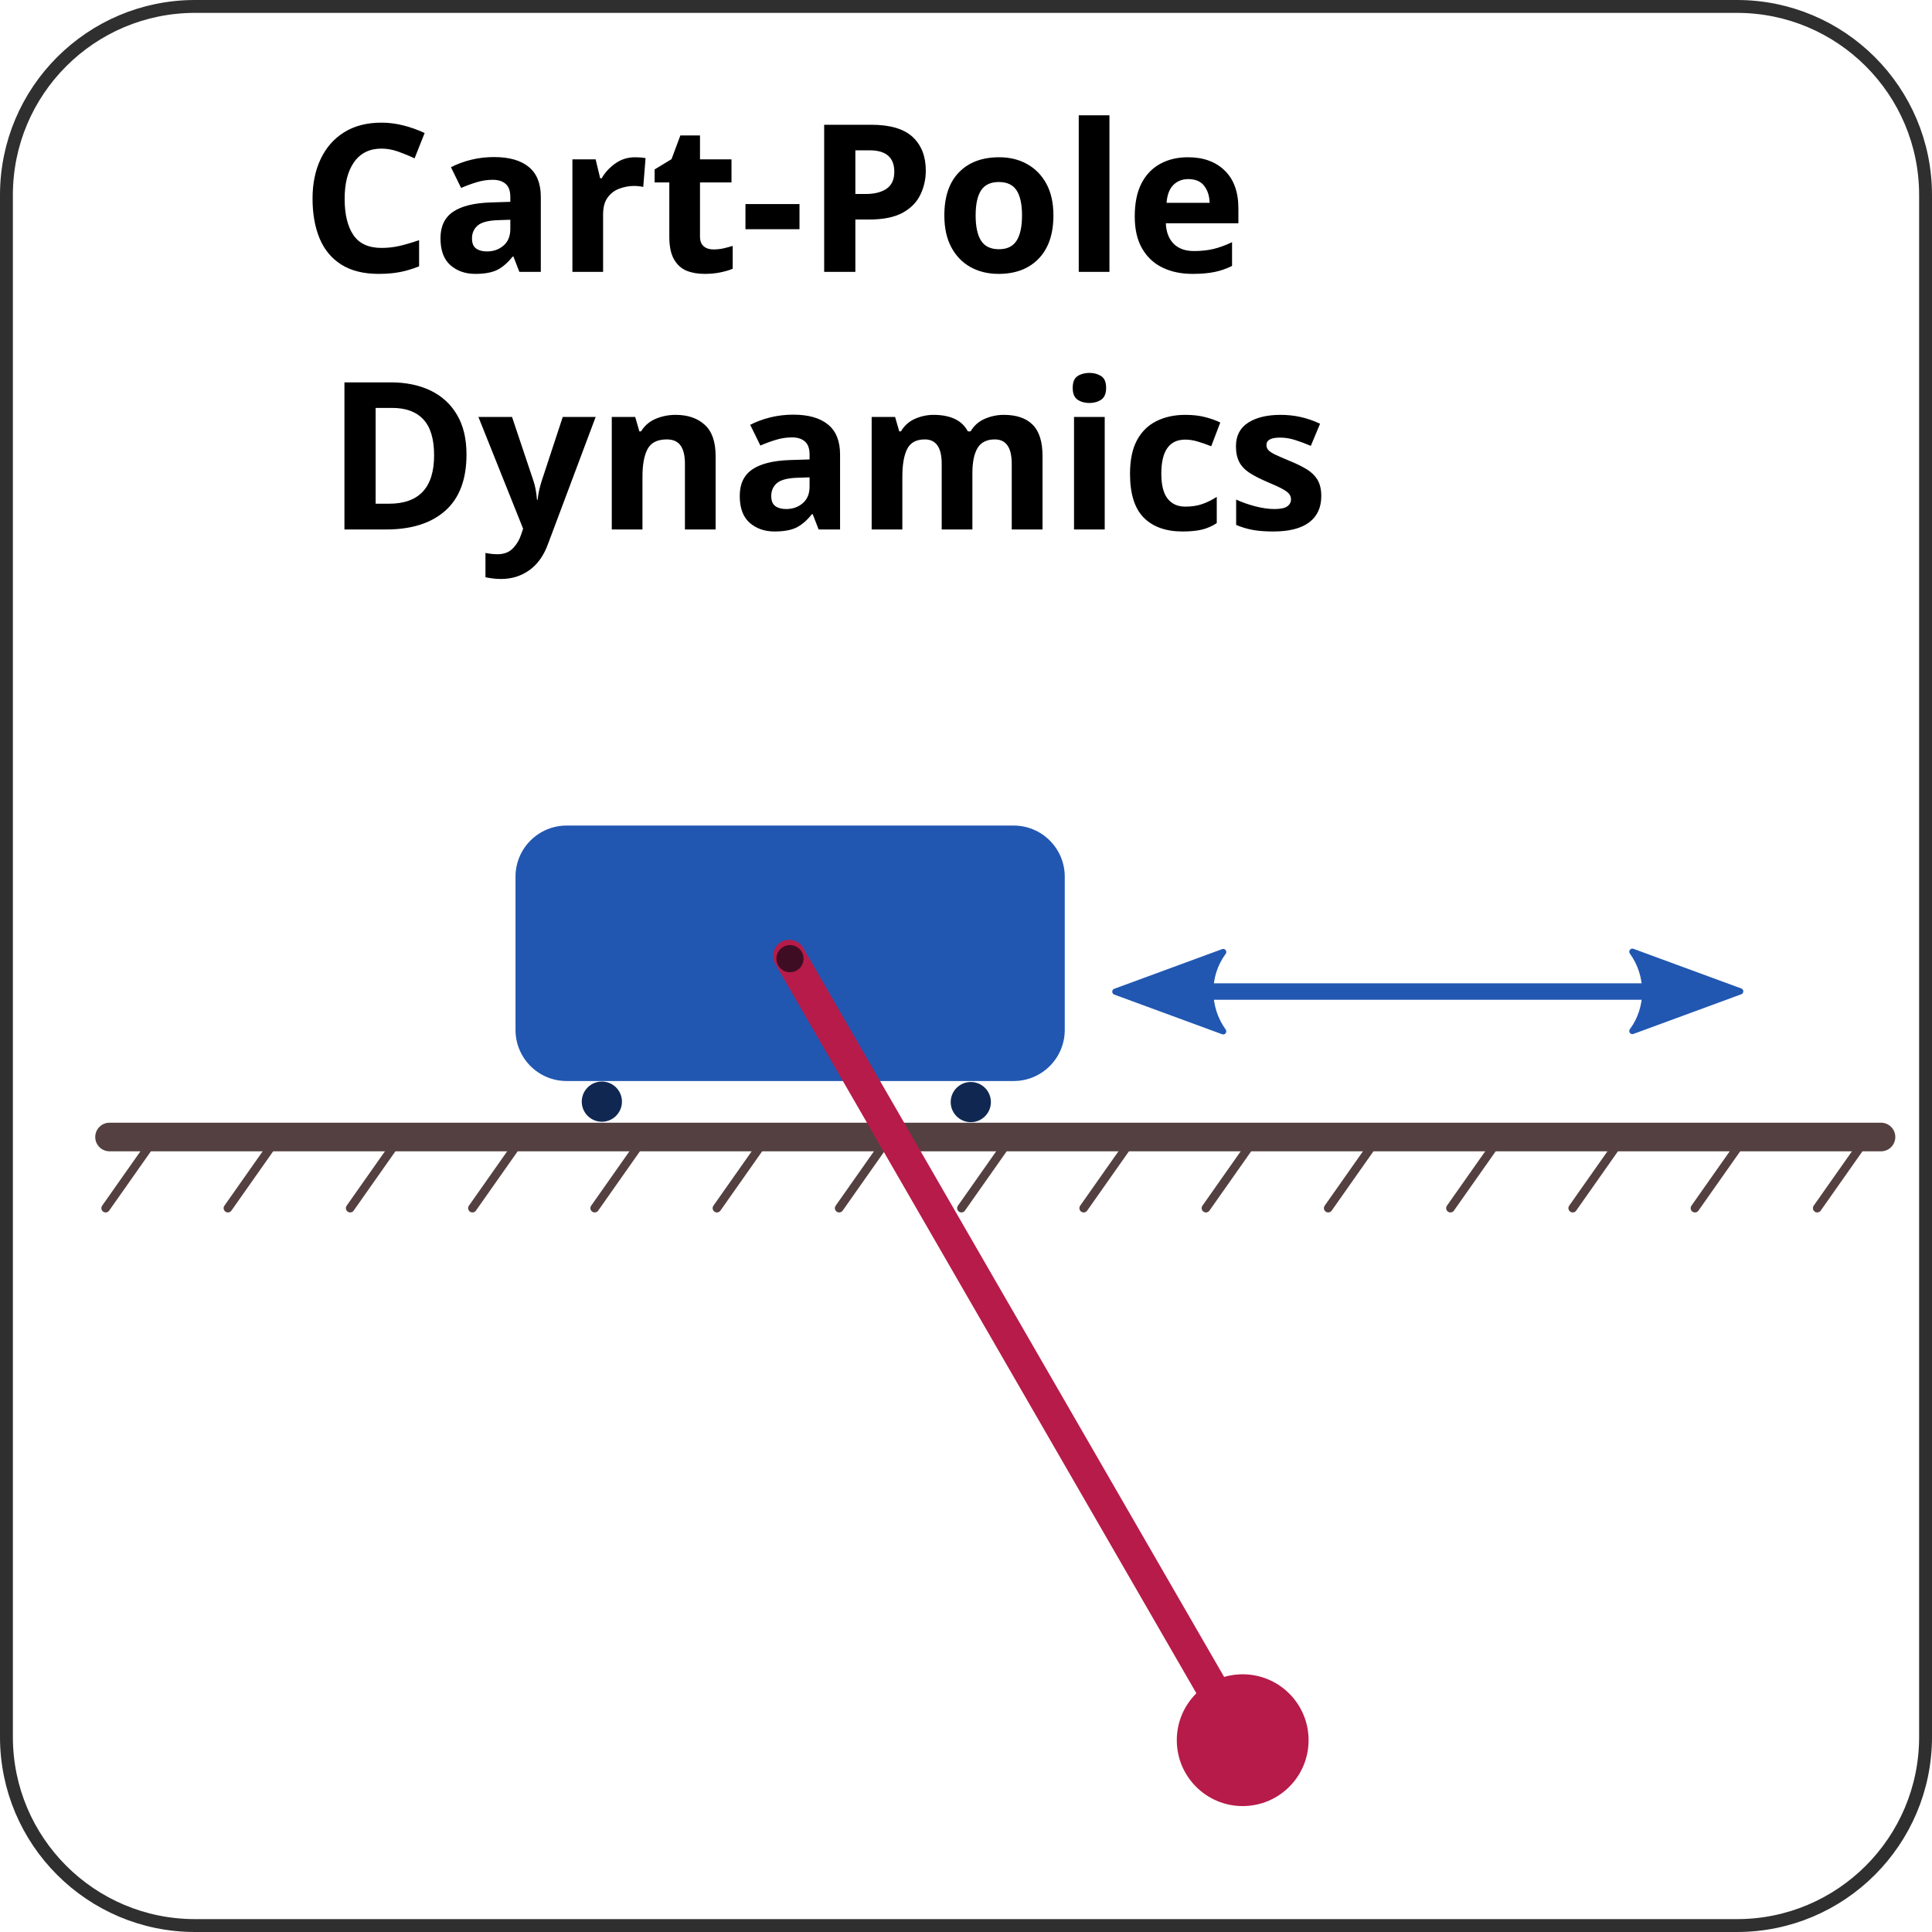
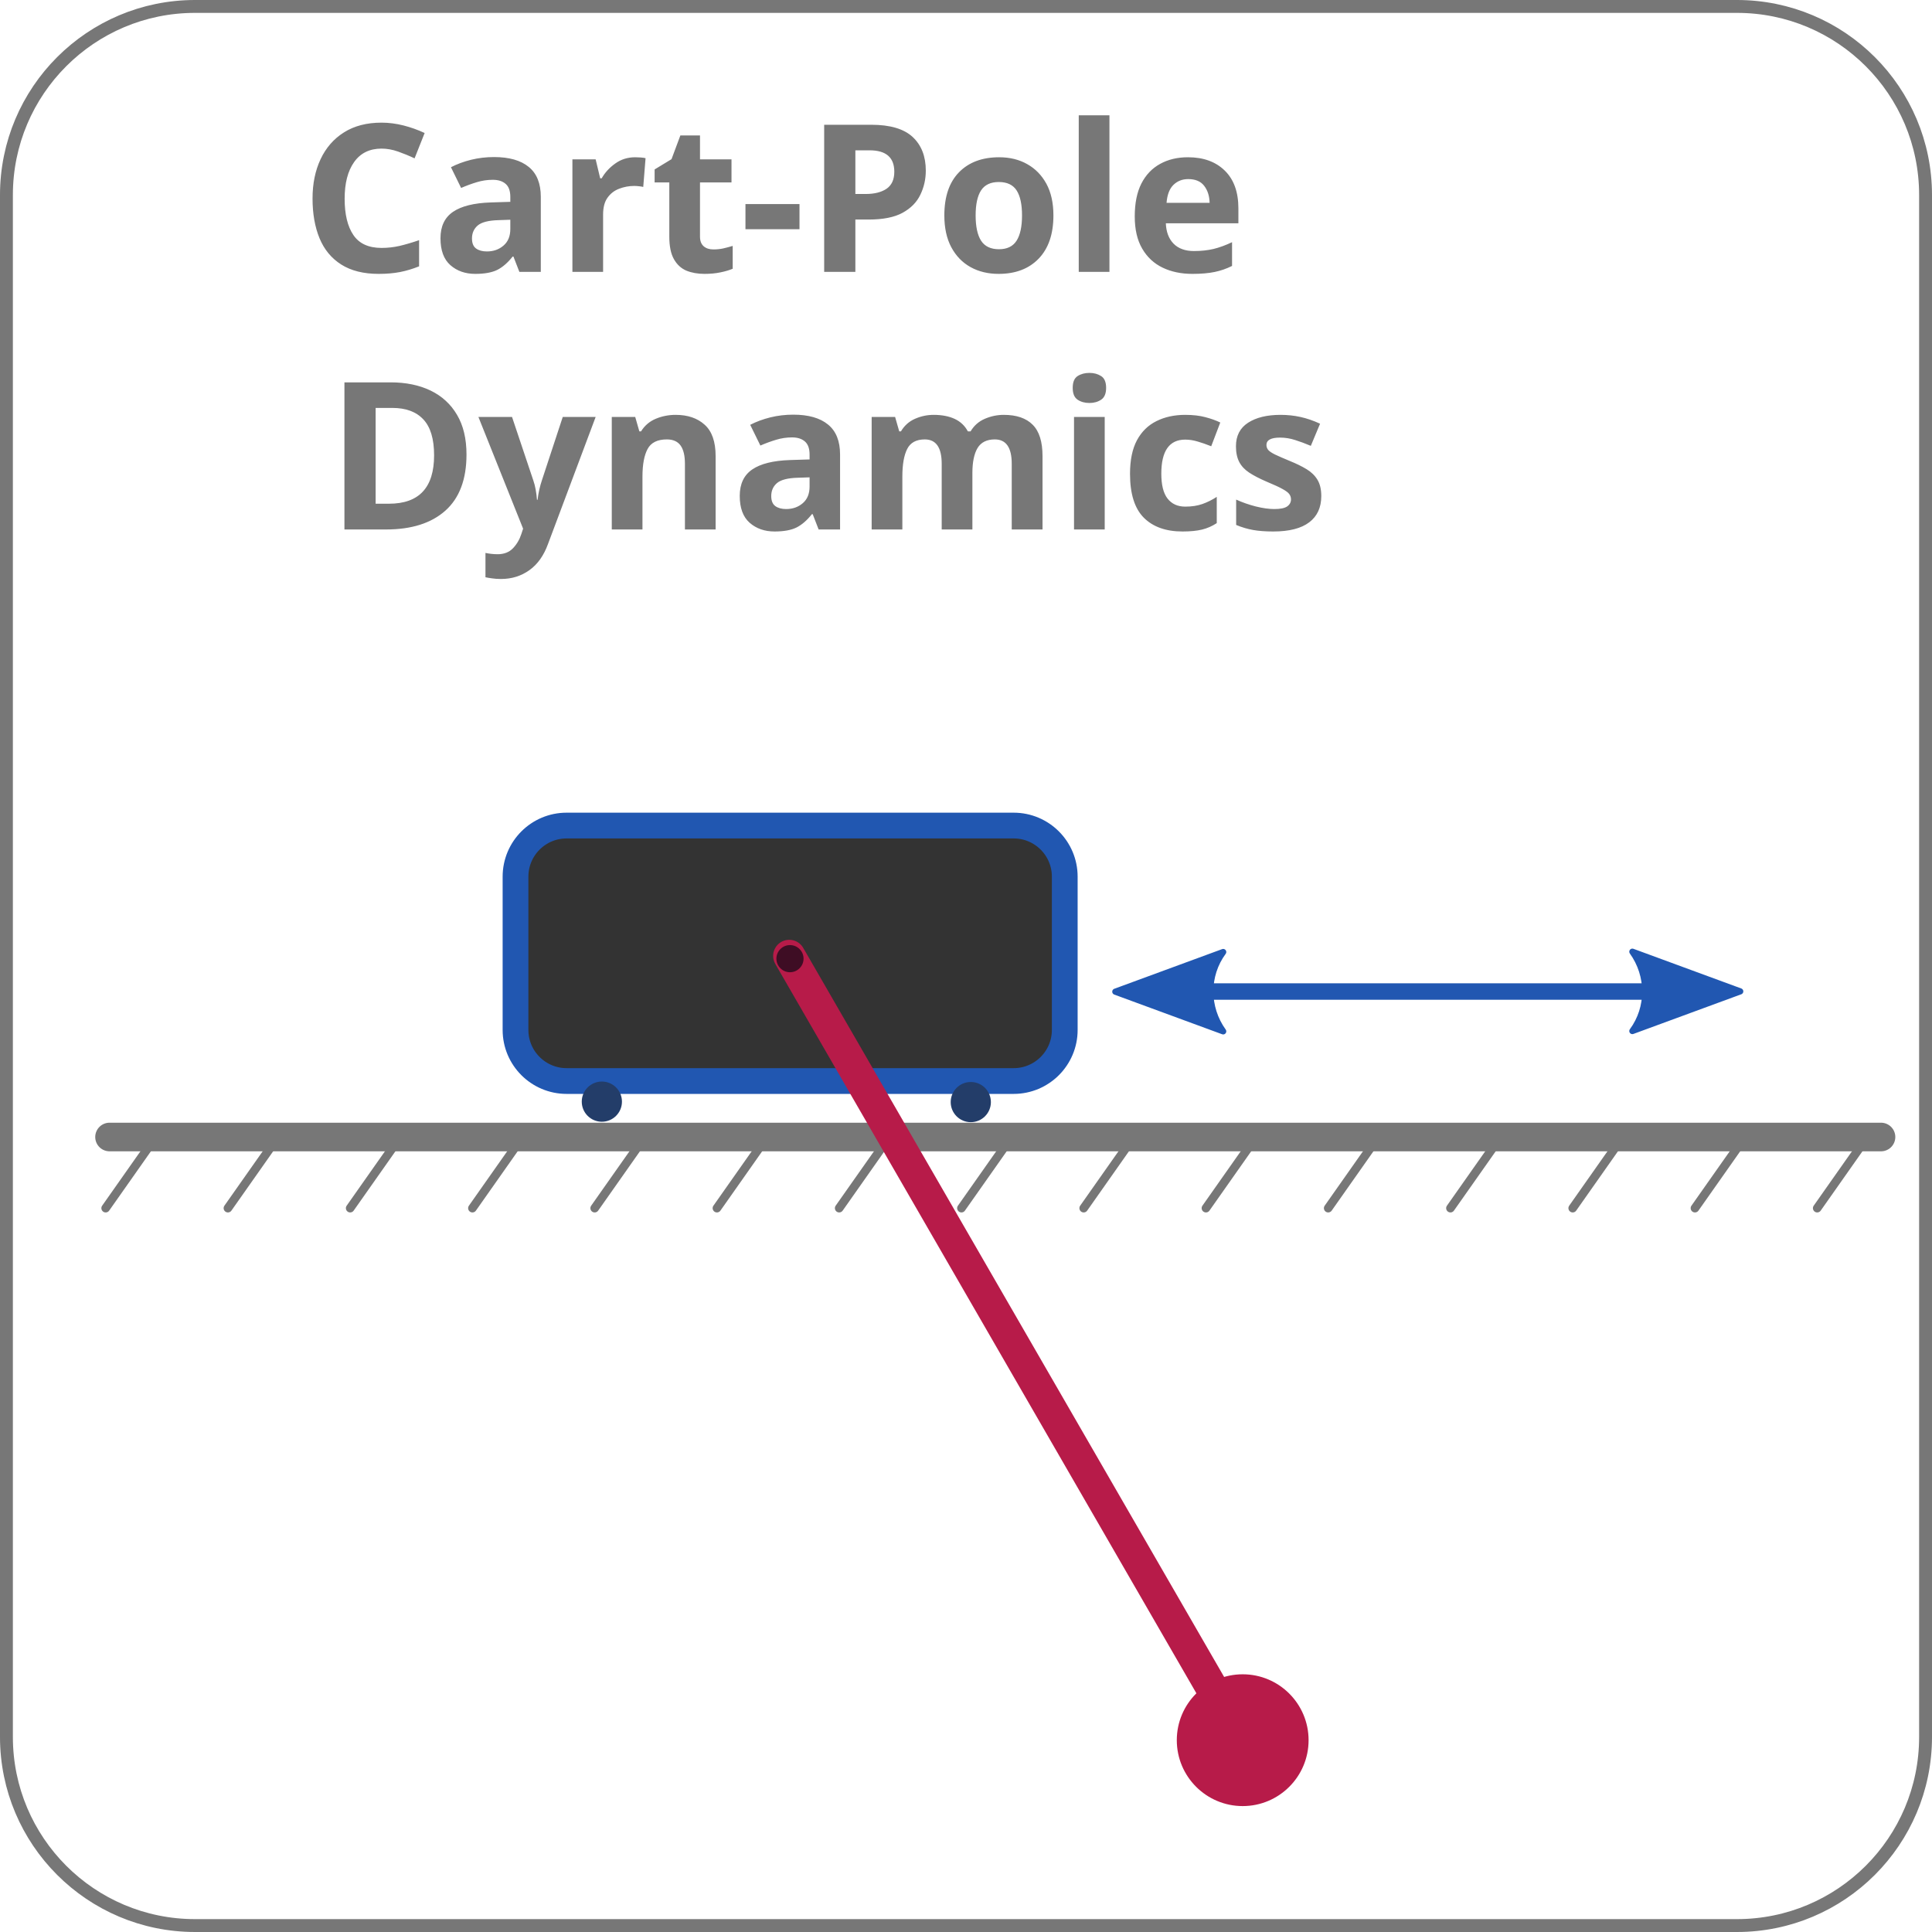
<svg xmlns="http://www.w3.org/2000/svg" xmlns:ns1="http://www.iki.fi/pav/software/textext/" width="300" height="300" id="svg2" version="1.1">
  <defs id="defs4">
    <marker orient="auto" refY="0" refX="0" id="Arrow2Mstart" style="overflow:visible">
      <path id="path4077" style="fill-rule:evenodd;stroke-width:0.625;stroke-linejoin:round" d="M 8.719,4.034 -2.207,0.016 8.719,-4.002 C 6.973,-1.63 6.983,1.616 8.719,4.034 z" transform="scale(0.6,0.6)" />
    </marker>
    <marker orient="auto" refY="0" refX="0" id="Arrow1Mstart" style="overflow:visible">
      <path id="path4059" d="M 0,0 5,-5 -12.5,0 5,5 0,0 z" style="fill-rule:evenodd;stroke:#000000;stroke-width:1pt" transform="matrix(0.4,0,0,0.4,4,0)" />
    </marker>
    <marker orient="auto" refY="0" refX="0" id="Arrow1Sstart" style="overflow:visible">
      <path id="path4065" d="M 0,0 5,-5 -12.5,0 5,5 0,0 z" style="fill-rule:evenodd;stroke:#000000;stroke-width:1pt" transform="matrix(0.2,0,0,0.2,1.2,0)" />
    </marker>
    <marker style="overflow:visible" id="Arrow2Mend" refX="0" refY="0" orient="auto">
      <path transform="scale(-0.6,-0.6)" d="M 8.719,4.034 -2.207,0.016 8.719,-4.002 C 6.973,-1.63 6.983,1.616 8.719,4.034 z" style="fill-rule:evenodd;stroke-width:0.625;stroke-linejoin:round" id="path4080" />
    </marker>
    <marker style="overflow:visible" id="Arrow2MendP" refX="0" refY="0" orient="auto">
      <path transform="scale(-0.6,-0.6)" d="M 8.719,4.034 -2.207,0.016 8.719,-4.002 C 6.973,-1.63 6.983,1.616 8.719,4.034 z" style="fill:#353535;fill-rule:evenodd;stroke:#353535;stroke-width:0.625;stroke-linejoin:round" id="path4498" />
    </marker>
    <marker style="overflow:visible" id="Arrow2MendP-6" refX="0" refY="0" orient="auto">
      <path transform="scale(-0.6,-0.6)" d="M 8.719,4.034 -2.207,0.016 8.719,-4.002 C 6.973,-1.63 6.983,1.616 8.719,4.034 z" style="fill:#353535;fill-rule:evenodd;stroke:#353535;stroke-width:0.625;stroke-linejoin:round" id="path4498-9" />
    </marker>
    <marker style="overflow:visible" id="Arrow2MendP-7" refX="0" refY="0" orient="auto">
      <path transform="scale(-0.6,-0.6)" d="M 8.719,4.034 -2.207,0.016 8.719,-4.002 C 6.973,-1.63 6.983,1.616 8.719,4.034 z" style="fill:#353535;fill-rule:evenodd;stroke:#353535;stroke-width:0.625;stroke-linejoin:round" id="path4498-2" />
    </marker>
    <marker style="overflow:visible" id="Arrow2MendP-66" refX="0" refY="0" orient="auto">
      <path transform="scale(-0.6,-0.6)" d="M 8.719,4.034 -2.207,0.016 8.719,-4.002 C 6.973,-1.63 6.983,1.616 8.719,4.034 z" style="fill:#353535;fill-rule:evenodd;stroke:#353535;stroke-width:0.625;stroke-linejoin:round" id="path4498-6" />
    </marker>
    <marker style="overflow:visible" id="Arrow2MendP-9" refX="0" refY="0" orient="auto">
      <path transform="scale(-0.6,-0.6)" d="M 8.719,4.034 -2.207,0.016 8.719,-4.002 C 6.973,-1.63 6.983,1.616 8.719,4.034 z" style="fill:#353535;fill-rule:evenodd;stroke:#353535;stroke-width:0.625;stroke-linejoin:round" id="path4498-7" />
    </marker>
    <marker orient="auto" refY="0" refX="0" id="Arrow2MstartL" style="overflow:visible">
      <path id="path5760" style="fill:#2157b1;fill-rule:evenodd;stroke:#2157b1;stroke-width:0.625;stroke-linejoin:round" d="M 8.719,4.034 -2.207,0.016 8.719,-4.002 C 6.973,-1.63 6.983,1.616 8.719,4.034 z" transform="scale(0.6,0.6)" />
    </marker>
    <marker style="overflow:visible" id="Arrow2Mendj" refX="0" refY="0" orient="auto">
      <path transform="scale(-0.6,-0.6)" d="M 8.719,4.034 -2.207,0.016 8.719,-4.002 C 6.973,-1.63 6.983,1.616 8.719,4.034 z" style="fill:#2157b1;fill-rule:evenodd;stroke:#2157b1;stroke-width:0.625;stroke-linejoin:round" id="path5763" />
    </marker>
    <marker orient="auto" refY="0" refX="0" id="Arrow2MstartL-5" style="overflow:visible">
      <path id="path5760-6" style="fill:#2157b1;fill-rule:evenodd;stroke:#2157b1;stroke-width:0.625;stroke-linejoin:round" d="M 8.719,4.034 -2.207,0.016 8.719,-4.002 C 6.973,-1.63 6.983,1.616 8.719,4.034 z" transform="scale(0.6,0.6)" />
    </marker>
    <marker style="overflow:visible" id="Arrow2Mendj-7" refX="0" refY="0" orient="auto">
      <path transform="scale(-0.6,-0.6)" d="M 8.719,4.034 -2.207,0.016 8.719,-4.002 C 6.973,-1.63 6.983,1.616 8.719,4.034 z" style="fill:#2157b1;fill-rule:evenodd;stroke:#2157b1;stroke-width:0.625;stroke-linejoin:round" id="path5763-6" />
    </marker>
    <marker style="overflow:visible" id="Arrow2MendP-2" refX="0" refY="0" orient="auto">
      <path transform="scale(-0.6,-0.6)" d="M 8.719,4.034 -2.207,0.016 8.719,-4.002 C 6.973,-1.63 6.983,1.616 8.719,4.034 z" style="fill:#353535;fill-rule:evenodd;stroke:#353535;stroke-width:0.625;stroke-linejoin:round" id="path4498-0" />
    </marker>
    <marker style="overflow:visible" id="marker5919" refX="0" refY="0" orient="auto">
      <path transform="scale(-0.6,-0.6)" d="M 8.719,4.034 -2.207,0.016 8.719,-4.002 C 6.973,-1.63 6.983,1.616 8.719,4.034 z" style="fill:#353535;fill-rule:evenodd;stroke:#353535;stroke-width:0.625;stroke-linejoin:round" id="path5921" />
    </marker>
    <marker style="overflow:visible" id="marker5923" refX="0" refY="0" orient="auto">
      <path transform="scale(-0.6,-0.6)" d="M 8.719,4.034 -2.207,0.016 8.719,-4.002 C 6.973,-1.63 6.983,1.616 8.719,4.034 z" style="fill:#353535;fill-rule:evenodd;stroke:#353535;stroke-width:0.625;stroke-linejoin:round" id="path5925" />
    </marker>
    <marker style="overflow:visible" id="marker5927" refX="0" refY="0" orient="auto">
      <path transform="scale(-0.6,-0.6)" d="M 8.719,4.034 -2.207,0.016 8.719,-4.002 C 6.973,-1.63 6.983,1.616 8.719,4.034 z" style="fill:#353535;fill-rule:evenodd;stroke:#353535;stroke-width:0.625;stroke-linejoin:round" id="path5929" />
    </marker>
    <marker style="overflow:visible" id="marker5931" refX="0" refY="0" orient="auto">
      <path transform="scale(-0.6,-0.6)" d="M 8.719,4.034 -2.207,0.016 8.719,-4.002 C 6.973,-1.63 6.983,1.616 8.719,4.034 z" style="fill:#353535;fill-rule:evenodd;stroke:#353535;stroke-width:0.625;stroke-linejoin:round" id="path5933" />
    </marker>
    <marker style="overflow:visible" id="Arrow2MendC" refX="0" refY="0" orient="auto">
      <path transform="scale(-0.6,-0.6)" d="M 8.719,4.034 -2.207,0.016 8.719,-4.002 C 6.973,-1.63 6.983,1.616 8.719,4.034 z" style="fill:#353535;fill-rule:evenodd;stroke:#353535;stroke-width:0.625;stroke-linejoin:round" id="path6802" />
    </marker>
    <marker style="overflow:visible" id="Arrow2MendP-68" refX="0" refY="0" orient="auto">
      <path transform="scale(-0.6,-0.6)" d="M 8.719,4.034 -2.207,0.016 8.719,-4.002 C 6.973,-1.63 6.983,1.616 8.719,4.034 z" style="fill:#353535;fill-rule:evenodd;stroke:#353535;stroke-width:0.625;stroke-linejoin:round" id="path4498-70" />
    </marker>
    <marker style="overflow:visible" id="Arrow2MendC-9" refX="0" refY="0" orient="auto">
      <path transform="scale(-0.6,-0.6)" d="M 8.719,4.034 -2.207,0.016 8.719,-4.002 C 6.973,-1.63 6.983,1.616 8.719,4.034 z" style="fill:#353535;fill-rule:evenodd;stroke:#353535;stroke-width:0.625;stroke-linejoin:round" id="path6802-8" />
    </marker>
    <marker style="overflow:visible" id="Arrow2MendC-7" refX="0" refY="0" orient="auto">
      <path transform="scale(-0.6,-0.6)" d="M 8.719,4.034 -2.207,0.016 8.719,-4.002 C 6.973,-1.63 6.983,1.616 8.719,4.034 z" style="fill:#353535;fill-rule:evenodd;stroke:#353535;stroke-width:0.625;stroke-linejoin:round" id="path6802-6" />
    </marker>
    <marker style="overflow:visible" id="Arrow2MendC-5" refX="0" refY="0" orient="auto">
      <path transform="scale(-0.6,-0.6)" d="M 8.719,4.034 -2.207,0.016 8.719,-4.002 C 6.973,-1.63 6.983,1.616 8.719,4.034 z" style="fill:#353535;fill-rule:evenodd;stroke:#353535;stroke-width:0.625;stroke-linejoin:round" id="path6802-4" />
    </marker>
    <marker style="overflow:visible" id="Arrow2MendC-95" refX="0" refY="0" orient="auto">
      <path transform="scale(-0.6,-0.6)" d="M 8.719,4.034 -2.207,0.016 8.719,-4.002 C 6.973,-1.63 6.983,1.616 8.719,4.034 z" style="fill:#353535;fill-rule:evenodd;stroke:#353535;stroke-width:0.625;stroke-linejoin:round" id="path6802-88" />
    </marker>
    <marker style="overflow:visible" id="marker11037" refX="0" refY="0" orient="auto">
      <path transform="scale(-0.6,-0.6)" d="M 8.719,4.034 -2.207,0.016 8.719,-4.002 C 6.973,-1.63 6.983,1.616 8.719,4.034 z" style="fill:#353535;fill-rule:evenodd;stroke:#353535;stroke-width:0.625;stroke-linejoin:round" id="path11039" />
    </marker>
    <marker style="overflow:visible" id="Arrow2MendP-3" refX="0" refY="0" orient="auto">
      <path transform="scale(-0.6,-0.6)" d="M 8.719,4.034 -2.207,0.016 8.719,-4.002 C 6.973,-1.63 6.983,1.616 8.719,4.034 z" style="fill:#353535;fill-rule:evenodd;stroke:#353535;stroke-width:0.625;stroke-linejoin:round" id="path4498-04" />
    </marker>
    <marker style="overflow:visible" id="Arrow2MendC-8" refX="0" refY="0" orient="auto">
      <path transform="scale(-0.6,-0.6)" d="M 8.719,4.034 -2.207,0.016 8.719,-4.002 C 6.973,-1.63 6.983,1.616 8.719,4.034 z" style="fill:#353535;fill-rule:evenodd;stroke:#353535;stroke-width:0.625;stroke-linejoin:round" id="path6802-7" />
    </marker>
    <marker style="overflow:visible" id="Arrow2MendC-76" refX="0" refY="0" orient="auto">
      <path transform="scale(-0.6,-0.6)" d="M 8.719,4.034 -2.207,0.016 8.719,-4.002 C 6.973,-1.63 6.983,1.616 8.719,4.034 z" style="fill:#353535;fill-rule:evenodd;stroke:#353535;stroke-width:0.625;stroke-linejoin:round" id="path6802-77" />
    </marker>
    <marker style="overflow:visible" id="marker13582" refX="0" refY="0" orient="auto">
      <path transform="scale(-0.6,-0.6)" d="M 8.719,4.034 -2.207,0.016 8.719,-4.002 C 6.973,-1.63 6.983,1.616 8.719,4.034 z" style="fill:#353535;fill-rule:evenodd;stroke:#353535;stroke-width:0.625;stroke-linejoin:round" id="path13584" />
    </marker>
    <marker style="overflow:visible" id="Arrow2MendP-95" refX="0" refY="0" orient="auto">
      <path transform="scale(-0.6,-0.6)" d="M 8.719,4.034 -2.207,0.016 8.719,-4.002 C 6.973,-1.63 6.983,1.616 8.719,4.034 z" style="fill:#353535;fill-rule:evenodd;stroke:#353535;stroke-width:0.625;stroke-linejoin:round" id="path4498-3" />
    </marker>
    <marker style="overflow:visible" id="marker13588" refX="0" refY="0" orient="auto">
      <path transform="scale(-0.6,-0.6)" d="M 8.719,4.034 -2.207,0.016 8.719,-4.002 C 6.973,-1.63 6.983,1.616 8.719,4.034 z" style="fill:#353535;fill-rule:evenodd;stroke:#353535;stroke-width:0.625;stroke-linejoin:round" id="path13590" />
    </marker>
    <marker style="overflow:visible" id="Arrow2MendC-3" refX="0" refY="0" orient="auto">
      <path transform="scale(-0.6,-0.6)" d="M 8.719,4.034 -2.207,0.016 8.719,-4.002 C 6.973,-1.63 6.983,1.616 8.719,4.034 z" style="fill:#353535;fill-rule:evenodd;stroke:#353535;stroke-width:0.625;stroke-linejoin:round" id="path6802-0" />
    </marker>
    <marker style="overflow:visible" id="Arrow2MendC-767" refX="0" refY="0" orient="auto">
      <path transform="scale(-0.6,-0.6)" d="M 8.719,4.034 -2.207,0.016 8.719,-4.002 C 6.973,-1.63 6.983,1.616 8.719,4.034 z" style="fill:#353535;fill-rule:evenodd;stroke:#353535;stroke-width:0.625;stroke-linejoin:round" id="path6802-2" />
    </marker>
    <marker style="overflow:visible" id="Arrow2MendC-54" refX="0" refY="0" orient="auto">
      <path transform="scale(-0.6,-0.6)" d="M 8.719,4.034 -2.207,0.016 8.719,-4.002 C 6.973,-1.63 6.983,1.616 8.719,4.034 z" style="fill:#353535;fill-rule:evenodd;stroke:#353535;stroke-width:0.625;stroke-linejoin:round" id="path6802-67" />
    </marker>
    <marker style="overflow:visible" id="Arrow2MendC-34" refX="0" refY="0" orient="auto">
      <path transform="scale(-0.6,-0.6)" d="M 8.719,4.034 -2.207,0.016 8.719,-4.002 C 6.973,-1.63 6.983,1.616 8.719,4.034 z" style="fill:#353535;fill-rule:evenodd;stroke:#353535;stroke-width:0.625;stroke-linejoin:round" id="path6802-65" />
    </marker>
    <marker style="overflow:visible" id="Arrow2MendC-39" refX="0" refY="0" orient="auto">
      <path transform="scale(-0.6,-0.6)" d="M 8.719,4.034 -2.207,0.016 8.719,-4.002 C 6.973,-1.63 6.983,1.616 8.719,4.034 z" style="fill:#353535;fill-rule:evenodd;stroke:#353535;stroke-width:0.625;stroke-linejoin:round" id="path6802-45" />
    </marker>
    <marker style="overflow:visible" id="Arrow2MendC-97" refX="0" refY="0" orient="auto">
      <path transform="scale(-0.6,-0.6)" d="M 8.719,4.034 -2.207,0.016 8.719,-4.002 C 6.973,-1.63 6.983,1.616 8.719,4.034 z" style="fill:#353535;fill-rule:evenodd;stroke:#353535;stroke-width:0.625;stroke-linejoin:round" id="path6802-08" />
    </marker>
    <marker style="overflow:visible" id="Arrow2MendC-978" refX="0" refY="0" orient="auto">
      <path transform="scale(-0.6,-0.6)" d="M 8.719,4.034 -2.207,0.016 8.719,-4.002 C 6.973,-1.63 6.983,1.616 8.719,4.034 z" style="fill:#353535;fill-rule:evenodd;stroke:#353535;stroke-width:0.625;stroke-linejoin:round" id="path6802-5" />
    </marker>
    <marker style="overflow:visible" id="Arrow2MendC-77" refX="0" refY="0" orient="auto">
      <path transform="scale(-0.6,-0.6)" d="M 8.719,4.034 -2.207,0.016 8.719,-4.002 C 6.973,-1.63 6.983,1.616 8.719,4.034 z" style="fill:#353535;fill-rule:evenodd;stroke:#353535;stroke-width:0.625;stroke-linejoin:round" id="path6802-3" />
    </marker>
    <marker style="overflow:visible" id="Arrow2MendC-974" refX="0" refY="0" orient="auto">
      <path transform="scale(-0.6,-0.6)" d="M 8.719,4.034 -2.207,0.016 8.719,-4.002 C 6.973,-1.63 6.983,1.616 8.719,4.034 z" style="fill:#353535;fill-rule:evenodd;stroke:#353535;stroke-width:0.625;stroke-linejoin:round" id="path6802-22" />
    </marker>
    <marker style="overflow:visible" id="Arrow2MendC-1" refX="0" refY="0" orient="auto">
      <path transform="scale(-0.6,-0.6)" d="M 8.719,4.034 -2.207,0.016 8.719,-4.002 C 6.973,-1.63 6.983,1.616 8.719,4.034 z" style="fill:#353535;fill-rule:evenodd;stroke:#353535;stroke-width:0.625;stroke-linejoin:round" id="path6802-82" />
    </marker>
    <marker style="overflow:visible" id="Arrow2MendC-396" refX="0" refY="0" orient="auto">
      <path transform="scale(-0.6,-0.6)" d="M 8.719,4.034 -2.207,0.016 8.719,-4.002 C 6.973,-1.63 6.983,1.616 8.719,4.034 z" style="fill:#353535;fill-rule:evenodd;stroke:#353535;stroke-width:0.625;stroke-linejoin:round" id="path6802-07" />
    </marker>
    <marker style="overflow:visible" id="Arrow2MendC-75" refX="0" refY="0" orient="auto">
      <path transform="scale(-0.6,-0.6)" d="M 8.719,4.034 -2.207,0.016 8.719,-4.002 C 6.973,-1.63 6.983,1.616 8.719,4.034 z" style="fill:#353535;fill-rule:evenodd;stroke:#353535;stroke-width:0.625;stroke-linejoin:round" id="path6802-52" />
    </marker>
    <marker style="overflow:visible" id="Arrow2MendC-74" refX="0" refY="0" orient="auto">
      <path transform="scale(-0.6,-0.6)" d="M 8.719,4.034 -2.207,0.016 8.719,-4.002 C 6.973,-1.63 6.983,1.616 8.719,4.034 z" style="fill:#353535;fill-rule:evenodd;stroke:#353535;stroke-width:0.625;stroke-linejoin:round" id="path6802-53" />
    </marker>
    <marker style="overflow:visible" id="Arrow2MendC-14" refX="0" refY="0" orient="auto">
      <path transform="scale(-0.6,-0.6)" d="M 8.719,4.034 -2.207,0.016 8.719,-4.002 C 6.973,-1.63 6.983,1.616 8.719,4.034 z" style="fill:#353535;fill-rule:evenodd;stroke:#353535;stroke-width:0.625;stroke-linejoin:round" id="path6802-1" />
    </marker>
    <marker style="overflow:visible" id="Arrow2MendC-59" refX="0" refY="0" orient="auto">
      <path transform="scale(-0.6,-0.6)" d="M 8.719,4.034 -2.207,0.016 8.719,-4.002 C 6.973,-1.63 6.983,1.616 8.719,4.034 z" style="fill:#353535;fill-rule:evenodd;stroke:#353535;stroke-width:0.625;stroke-linejoin:round" id="path6802-13" />
    </marker>
    <marker style="overflow:visible" id="Arrow2MendC-89" refX="0" refY="0" orient="auto">
      <path transform="scale(-0.6,-0.6)" d="M 8.719,4.034 -2.207,0.016 8.719,-4.002 C 6.973,-1.63 6.983,1.616 8.719,4.034 z" style="fill:#353535;fill-rule:evenodd;stroke:#353535;stroke-width:0.625;stroke-linejoin:round" id="path6802-14" />
    </marker>
  </defs>
  <g transform="translate(0,-752.3622)" id="layer1">
-     <g transform="translate(-79.74041,1151.588)" id="g3959">
-       <path style="fill:#6c5353;stroke:#544040;stroke-width:4.443;stroke-linecap:round;stroke-linejoin:miter;stroke-miterlimit:4;stroke-opacity:1;stroke-dasharray:none" d="M 96.749,-222.672 371.822,-222.672" id="path3029" />
-       <path style="fill:#6c5353;stroke:#544040;stroke-width:1.331;stroke-linecap:round;stroke-linejoin:miter;stroke-miterlimit:4;stroke-opacity:1;stroke-dasharray:none" d="M 266.998,-211.624 274.22,-221.888" id="path3029-8" />
-       <path style="fill:#6c5353;stroke:#544040;stroke-width:1.331;stroke-linecap:round;stroke-linejoin:miter;stroke-miterlimit:4;stroke-opacity:1;stroke-dasharray:none" d="M 96.147,-211.624 103.369,-221.888" id="path3029-8-4" />
-       <path style="fill:#6c5353;stroke:#544040;stroke-width:1.331;stroke-linecap:round;stroke-linejoin:miter;stroke-miterlimit:4;stroke-opacity:1;stroke-dasharray:none" d="M 248.014,-211.624 255.236,-221.888" id="path3029-8-8" />
-       <path style="fill:#6c5353;stroke:#544040;stroke-width:1.331;stroke-linecap:round;stroke-linejoin:miter;stroke-miterlimit:4;stroke-opacity:1;stroke-dasharray:none" d="M 229.031,-211.624 236.253,-221.888" id="path3029-8-49" />
-       <path style="fill:#6c5353;stroke:#544040;stroke-width:1.331;stroke-linecap:round;stroke-linejoin:miter;stroke-miterlimit:4;stroke-opacity:1;stroke-dasharray:none" d="M 210.047,-211.624 217.27,-221.888" id="path3029-8-0" />
-       <path style="fill:#6c5353;stroke:#544040;stroke-width:1.331;stroke-linecap:round;stroke-linejoin:miter;stroke-miterlimit:4;stroke-opacity:1;stroke-dasharray:none" d="M 191.064,-211.624 198.286,-221.888" id="path3029-8-62" />
-       <path style="fill:#6c5353;stroke:#544040;stroke-width:1.331;stroke-linecap:round;stroke-linejoin:miter;stroke-miterlimit:4;stroke-opacity:1;stroke-dasharray:none" d="M 172.081,-211.624 179.303,-221.888" id="path3029-8-625" />
-       <path style="fill:#6c5353;stroke:#544040;stroke-width:1.331;stroke-linecap:round;stroke-linejoin:miter;stroke-miterlimit:4;stroke-opacity:1;stroke-dasharray:none" d="M 153.097,-211.624 160.319,-221.888" id="path3029-8-5" />
-       <path style="fill:#6c5353;stroke:#544040;stroke-width:1.331;stroke-linecap:round;stroke-linejoin:miter;stroke-miterlimit:4;stroke-opacity:1;stroke-dasharray:none" d="M 134.114,-211.624 141.336,-221.888" id="path3029-8-2" />
-       <path style="fill:#6c5353;stroke:#544040;stroke-width:1.331;stroke-linecap:round;stroke-linejoin:miter;stroke-miterlimit:4;stroke-opacity:1;stroke-dasharray:none" d="M 115.131,-211.624 122.353,-221.888" id="path3029-8-40" />
-       <path style="fill:#6c5353;stroke:#544040;stroke-width:1.331;stroke-linecap:round;stroke-linejoin:miter;stroke-miterlimit:4;stroke-opacity:1;stroke-dasharray:none" d="M 285.981,-211.624 293.203,-221.888" id="path3029-8-86" />
-       <path style="fill:#6c5353;stroke:#544040;stroke-width:1.331;stroke-linecap:round;stroke-linejoin:miter;stroke-miterlimit:4;stroke-opacity:1;stroke-dasharray:none" d="M 323.948,-211.624 331.17,-221.888" id="path3029-8-3" />
-       <path style="fill:#6c5353;stroke:#544040;stroke-width:1.331;stroke-linecap:round;stroke-linejoin:miter;stroke-miterlimit:4;stroke-opacity:1;stroke-dasharray:none" d="M 304.964,-211.624 312.187,-221.888" id="path3029-8-1" />
-       <path style="fill:#6c5353;stroke:#544040;stroke-width:1.331;stroke-linecap:round;stroke-linejoin:miter;stroke-miterlimit:4;stroke-opacity:1;stroke-dasharray:none" d="M 342.931,-211.624 350.153,-221.888" id="path3029-8-14" />
-       <path style="fill:#6c5353;stroke:#544040;stroke-width:1.331;stroke-linecap:round;stroke-linejoin:miter;stroke-miterlimit:4;stroke-opacity:1;stroke-dasharray:none" d="M 361.915,-211.624 369.137,-221.888" id="path3029-8-06" />
+     <g transform="translate(-79.74041,1151.588)" id="g3959" style="fill:none;fill-opacity:1;stroke:#777777;stroke-opacity:1">
+       <path style="fill:none;stroke:#777777;stroke-width:4.443;stroke-linecap:round;stroke-linejoin:miter;stroke-miterlimit:4;stroke-opacity:1;stroke-dasharray:none;fill-opacity:1" d="M 96.749,-222.672 371.822,-222.672" id="path3029" />
+       <path style="fill:none;stroke:#777777;stroke-width:1.331;stroke-linecap:round;stroke-linejoin:miter;stroke-miterlimit:4;stroke-opacity:1;stroke-dasharray:none;fill-opacity:1" d="M 266.998,-211.624 274.22,-221.888" id="path3029-8" />
+       <path style="fill:none;stroke:#777777;stroke-width:1.331;stroke-linecap:round;stroke-linejoin:miter;stroke-miterlimit:4;stroke-opacity:1;stroke-dasharray:none;fill-opacity:1" d="M 96.147,-211.624 103.369,-221.888" id="path3029-8-4" />
+       <path style="fill:none;stroke:#777777;stroke-width:1.331;stroke-linecap:round;stroke-linejoin:miter;stroke-miterlimit:4;stroke-opacity:1;stroke-dasharray:none;fill-opacity:1" d="M 248.014,-211.624 255.236,-221.888" id="path3029-8-8" />
+       <path style="fill:none;stroke:#777777;stroke-width:1.331;stroke-linecap:round;stroke-linejoin:miter;stroke-miterlimit:4;stroke-opacity:1;stroke-dasharray:none;fill-opacity:1" d="M 229.031,-211.624 236.253,-221.888" id="path3029-8-49" />
+       <path style="fill:none;stroke:#777777;stroke-width:1.331;stroke-linecap:round;stroke-linejoin:miter;stroke-miterlimit:4;stroke-opacity:1;stroke-dasharray:none;fill-opacity:1" d="M 210.047,-211.624 217.27,-221.888" id="path3029-8-0" />
+       <path style="fill:none;stroke:#777777;stroke-width:1.331;stroke-linecap:round;stroke-linejoin:miter;stroke-miterlimit:4;stroke-opacity:1;stroke-dasharray:none;fill-opacity:1" d="M 191.064,-211.624 198.286,-221.888" id="path3029-8-62" />
+       <path style="fill:none;stroke:#777777;stroke-width:1.331;stroke-linecap:round;stroke-linejoin:miter;stroke-miterlimit:4;stroke-opacity:1;stroke-dasharray:none;fill-opacity:1" d="M 172.081,-211.624 179.303,-221.888" id="path3029-8-625" />
+       <path style="fill:none;stroke:#777777;stroke-width:1.331;stroke-linecap:round;stroke-linejoin:miter;stroke-miterlimit:4;stroke-opacity:1;stroke-dasharray:none;fill-opacity:1" d="M 153.097,-211.624 160.319,-221.888" id="path3029-8-5" />
+       <path style="fill:none;stroke:#777777;stroke-width:1.331;stroke-linecap:round;stroke-linejoin:miter;stroke-miterlimit:4;stroke-opacity:1;stroke-dasharray:none;fill-opacity:1" d="M 134.114,-211.624 141.336,-221.888" id="path3029-8-2" />
+       <path style="fill:none;stroke:#777777;stroke-width:1.331;stroke-linecap:round;stroke-linejoin:miter;stroke-miterlimit:4;stroke-opacity:1;stroke-dasharray:none;fill-opacity:1" d="M 115.131,-211.624 122.353,-221.888" id="path3029-8-40" />
+       <path style="fill:none;stroke:#777777;stroke-width:1.331;stroke-linecap:round;stroke-linejoin:miter;stroke-miterlimit:4;stroke-opacity:1;stroke-dasharray:none;fill-opacity:1" d="M 285.981,-211.624 293.203,-221.888" id="path3029-8-86" />
+       <path style="fill:none;stroke:#777777;stroke-width:1.331;stroke-linecap:round;stroke-linejoin:miter;stroke-miterlimit:4;stroke-opacity:1;stroke-dasharray:none;fill-opacity:1" d="M 323.948,-211.624 331.17,-221.888" id="path3029-8-3" />
+       <path style="fill:none;stroke:#777777;stroke-width:1.331;stroke-linecap:round;stroke-linejoin:miter;stroke-miterlimit:4;stroke-opacity:1;stroke-dasharray:none;fill-opacity:1" d="M 304.964,-211.624 312.187,-221.888" id="path3029-8-1" />
+       <path style="fill:none;stroke:#777777;stroke-width:1.331;stroke-linecap:round;stroke-linejoin:miter;stroke-miterlimit:4;stroke-opacity:1;stroke-dasharray:none;fill-opacity:1" d="M 342.931,-211.624 350.153,-221.888" id="path3029-8-14" />
+       <path style="fill:none;stroke:#777777;stroke-width:1.331;stroke-linecap:round;stroke-linejoin:miter;stroke-miterlimit:4;stroke-opacity:1;stroke-dasharray:none;fill-opacity:1" d="M 361.915,-211.624 369.137,-221.888" id="path3029-8-06" />
    </g>
-     <rect ry="7.934" rx="7.934" y="880.555" x="80.049" height="39.668" width="85.285" id="rect3980" style="fill:#2157b1;fill-opacity:1;stroke:none" />
-     <g transform="matrix(1.110694,0,0,1.110694,-147.6826,1150.564)" id="g4002">
-       <path style="fill:#102851;fill-opacity:1;stroke:none" id="path3982-9" d="M 186.429,340 C 186.429,340.986 185.629,341.786 184.643,341.786 183.657,341.786 182.857,340.986 182.857,340 182.857,339.014 183.657,338.214 184.643,338.214 185.629,338.214 186.429,339.014 186.429,340 z" transform="matrix(1.572971,0,0,1.572971,-21.75281,-739.2504)" />
-       <path style="fill:#102851;fill-opacity:1;stroke:none" id="path3982-9-0" d="M 186.429,340 C 186.429,340.986 185.629,341.786 184.643,341.786 183.657,341.786 182.857,340.986 182.857,340 182.857,339.014 183.657,338.214 184.643,338.214 185.629,338.214 186.429,339.014 186.429,340 z" transform="matrix(1.572971,0,0,1.572971,-73.3318,-739.3124)" />
+     <rect ry="7.934" rx="7.934" y="880.555" x="80.049" height="39.668" width="85.285" id="rect3980" style="fill:#333333;fill-opacity:1;stroke:#2157b1;stroke-opacity:1;stroke-width:4;stroke-miterlimit:4;stroke-dasharray:none" />
+     <g transform="matrix(1.110694,0,0,1.110694,-147.6826,1150.564)" id="g4002" style="stroke:none;stroke-opacity:1;fill:#233d69;fill-opacity:1">
+       <path style="fill:#233d69;fill-opacity:1;stroke:none;stroke-opacity:1" id="path3982-9" d="M 186.429,340 C 186.429,340.986 185.629,341.786 184.643,341.786 183.657,341.786 182.857,340.986 182.857,340 182.857,339.014 183.657,338.214 184.643,338.214 185.629,338.214 186.429,339.014 186.429,340 z" transform="matrix(1.572971,0,0,1.572971,-21.75281,-739.2504)" />
+       <path style="fill:#233d69;fill-opacity:1;stroke:none;stroke-opacity:1" id="path3982-9-0" d="M 186.429,340 C 186.429,340.986 185.629,341.786 184.643,341.786 183.657,341.786 182.857,340.986 182.857,340 182.857,339.014 183.657,338.214 184.643,338.214 185.629,338.214 186.429,339.014 186.429,340 z" transform="matrix(1.572971,0,0,1.572971,-73.3318,-739.3124)" />
    </g>
    <path id="path4006" d="M 122.554,900.794 192.844,1022.541" style="fill:none;stroke:#b71b49;stroke-width:5;stroke-linecap:round;stroke-linejoin:miter;stroke-miterlimit:4;stroke-opacity:1;stroke-dasharray:none" />
-     <path style="fill:#b71b49;fill-opacity:1;stroke:none" id="path3982-8" d="M 186.429,340 A 1.786,1.786 0 1 1 182.857,340 1.786,1.786 0 1 1 186.429,340 z" transform="matrix(5.729044,0,0,5.729044,-864.8633,-925.2973)" />
-     <path style="fill:#3e0d24;fill-opacity:1;stroke:none" id="path3982-9-1" d="M 186.429,340 A 1.786,1.786 0 1 1 182.857,340 1.786,1.786 0 1 1 186.429,340 z" transform="matrix(1.180446,0,0,1.180446,-95.29348,499.8708)" />
+     <path style="fill:#b71b49;fill-opacity:1;stroke:none" id="path3982-8" d="M 186.429,340 C 186.429,340.986 185.629,341.786 184.643,341.786 183.657,341.786 182.857,340.986 182.857,340 182.857,339.014 183.657,338.214 184.643,338.214 185.629,338.214 186.429,339.014 186.429,340 z" transform="matrix(5.729044,0,0,5.729044,-864.8633,-925.2973)" />
+     <path style="fill:#3e0d24;fill-opacity:1;stroke:none" id="path3982-9-1" d="M 186.429,340 C 186.429,340.986 185.629,341.786 184.643,341.786 183.657,341.786 182.857,340.986 182.857,340 182.857,339.014 183.657,338.214 184.643,338.214 185.629,338.214 186.429,339.014 186.429,340 z" transform="matrix(1.180446,0,0,1.180446,-95.29348,499.8708)" />
    <path style="fill:none;stroke:#2157b1;stroke-width:2.555;stroke-linecap:butt;stroke-linejoin:miter;stroke-miterlimit:4;stroke-opacity:1;stroke-dasharray:none;marker-start:url(#Arrow2MstartL);marker-end:url(#Arrow2Mendj)" d="M 176.57,906.326 266.839,906.326" id="path4742" />
    <g id="g13355-6-7" transform="matrix(2.065341,0,0,-2.126268,-337.7306,1446.411)" xml:space="preserve" stroke-miterlimit="10.433" font-style="normal" font-variant="normal" font-weight="normal" font-stretch="normal" font-size-adjust="none" letter-spacing="normal" word-spacing="normal" ns1:text="$F$" ns1:preamble="/home/matt/Dropbox/Writing/texTextPreamble.ini" style="font-style:normal;font-variant:normal;font-weight:normal;font-stretch:normal;letter-spacing:normal;word-spacing:normal;text-anchor:start;fill:none;stroke:#000000;stroke-width:0.477;stroke-linecap:butt;stroke-linejoin:miter;stroke-miterlimit:10.433;stroke-opacity:1;stroke-dasharray:none;stroke-dashoffset:0" />
    <text xml:space="preserve" style="font-size:40px;font-style:normal;font-variant:normal;font-weight:bold;font-stretch:normal;line-height:125%;letter-spacing:0px;word-spacing:0px;fill:#000000;fill-opacity:1;stroke:none;font-family:Amiri Quran;-inkscape-font-specification:Sans Bold" x="549.523" y="520.147" id="text38001" transform="translate(0,-547.6378)">
      <tspan y="520.147" x="549.523" id="tspan38003" />
    </text>
-     <text xml:space="preserve" style="font-size:32px;font-style:normal;font-variant:normal;font-weight:bold;font-stretch:normal;line-height:125%;letter-spacing:0px;word-spacing:0px;fill:#000000;fill-opacity:1;stroke:none;font-family:Amiri Quran;-inkscape-font-specification:Sans Bold" x="149.297" y="794.578" id="text4327">
-       <tspan id="tspan4329" x="149.297" y="794.578" style="text-align:center;text-anchor:middle">Cart-Pole</tspan>
-       <tspan x="149.297" y="834.578" id="tspan3910" style="text-align:center;text-anchor:middle">Dynamics</tspan>
+     <text xml:space="preserve" style="font-size:32px;font-style:normal;font-variant:normal;font-weight:bold;font-stretch:normal;line-height:125%;letter-spacing:0px;word-spacing:0px;fill:#777777;fill-opacity:1;stroke:none;font-family:Amiri Quran;-inkscape-font-specification:Sans Bold" x="149.297" y="794.578" id="text4327">
+       <tspan id="tspan4329" x="149.297" y="794.578" style="text-align:center;text-anchor:middle;fill:#777777;fill-opacity:1">Cart-Pole</tspan>
+       <tspan x="149.297" y="834.578" id="tspan3910" style="text-align:center;text-anchor:middle;fill:#777777;fill-opacity:1">Dynamics</tspan>
    </text>
-     <rect style="fill:none;stroke:#2f2f2f;stroke-width:2;stroke-linecap:round;stroke-miterlimit:4;stroke-opacity:1;stroke-dasharray:none;stroke-dashoffset:0" id="rect3121" width="298" height="298" x="1" y="753.362" rx="29.286" ry="29.286" />
+     <rect style="fill:none;stroke:#777777;stroke-width:2;stroke-linecap:round;stroke-miterlimit:4;stroke-opacity:1;stroke-dasharray:none;stroke-dashoffset:0;fill-opacity:1" id="rect3121" width="298" height="298" x="1" y="753.362" rx="29.286" ry="29.286" />
  </g>
</svg>
